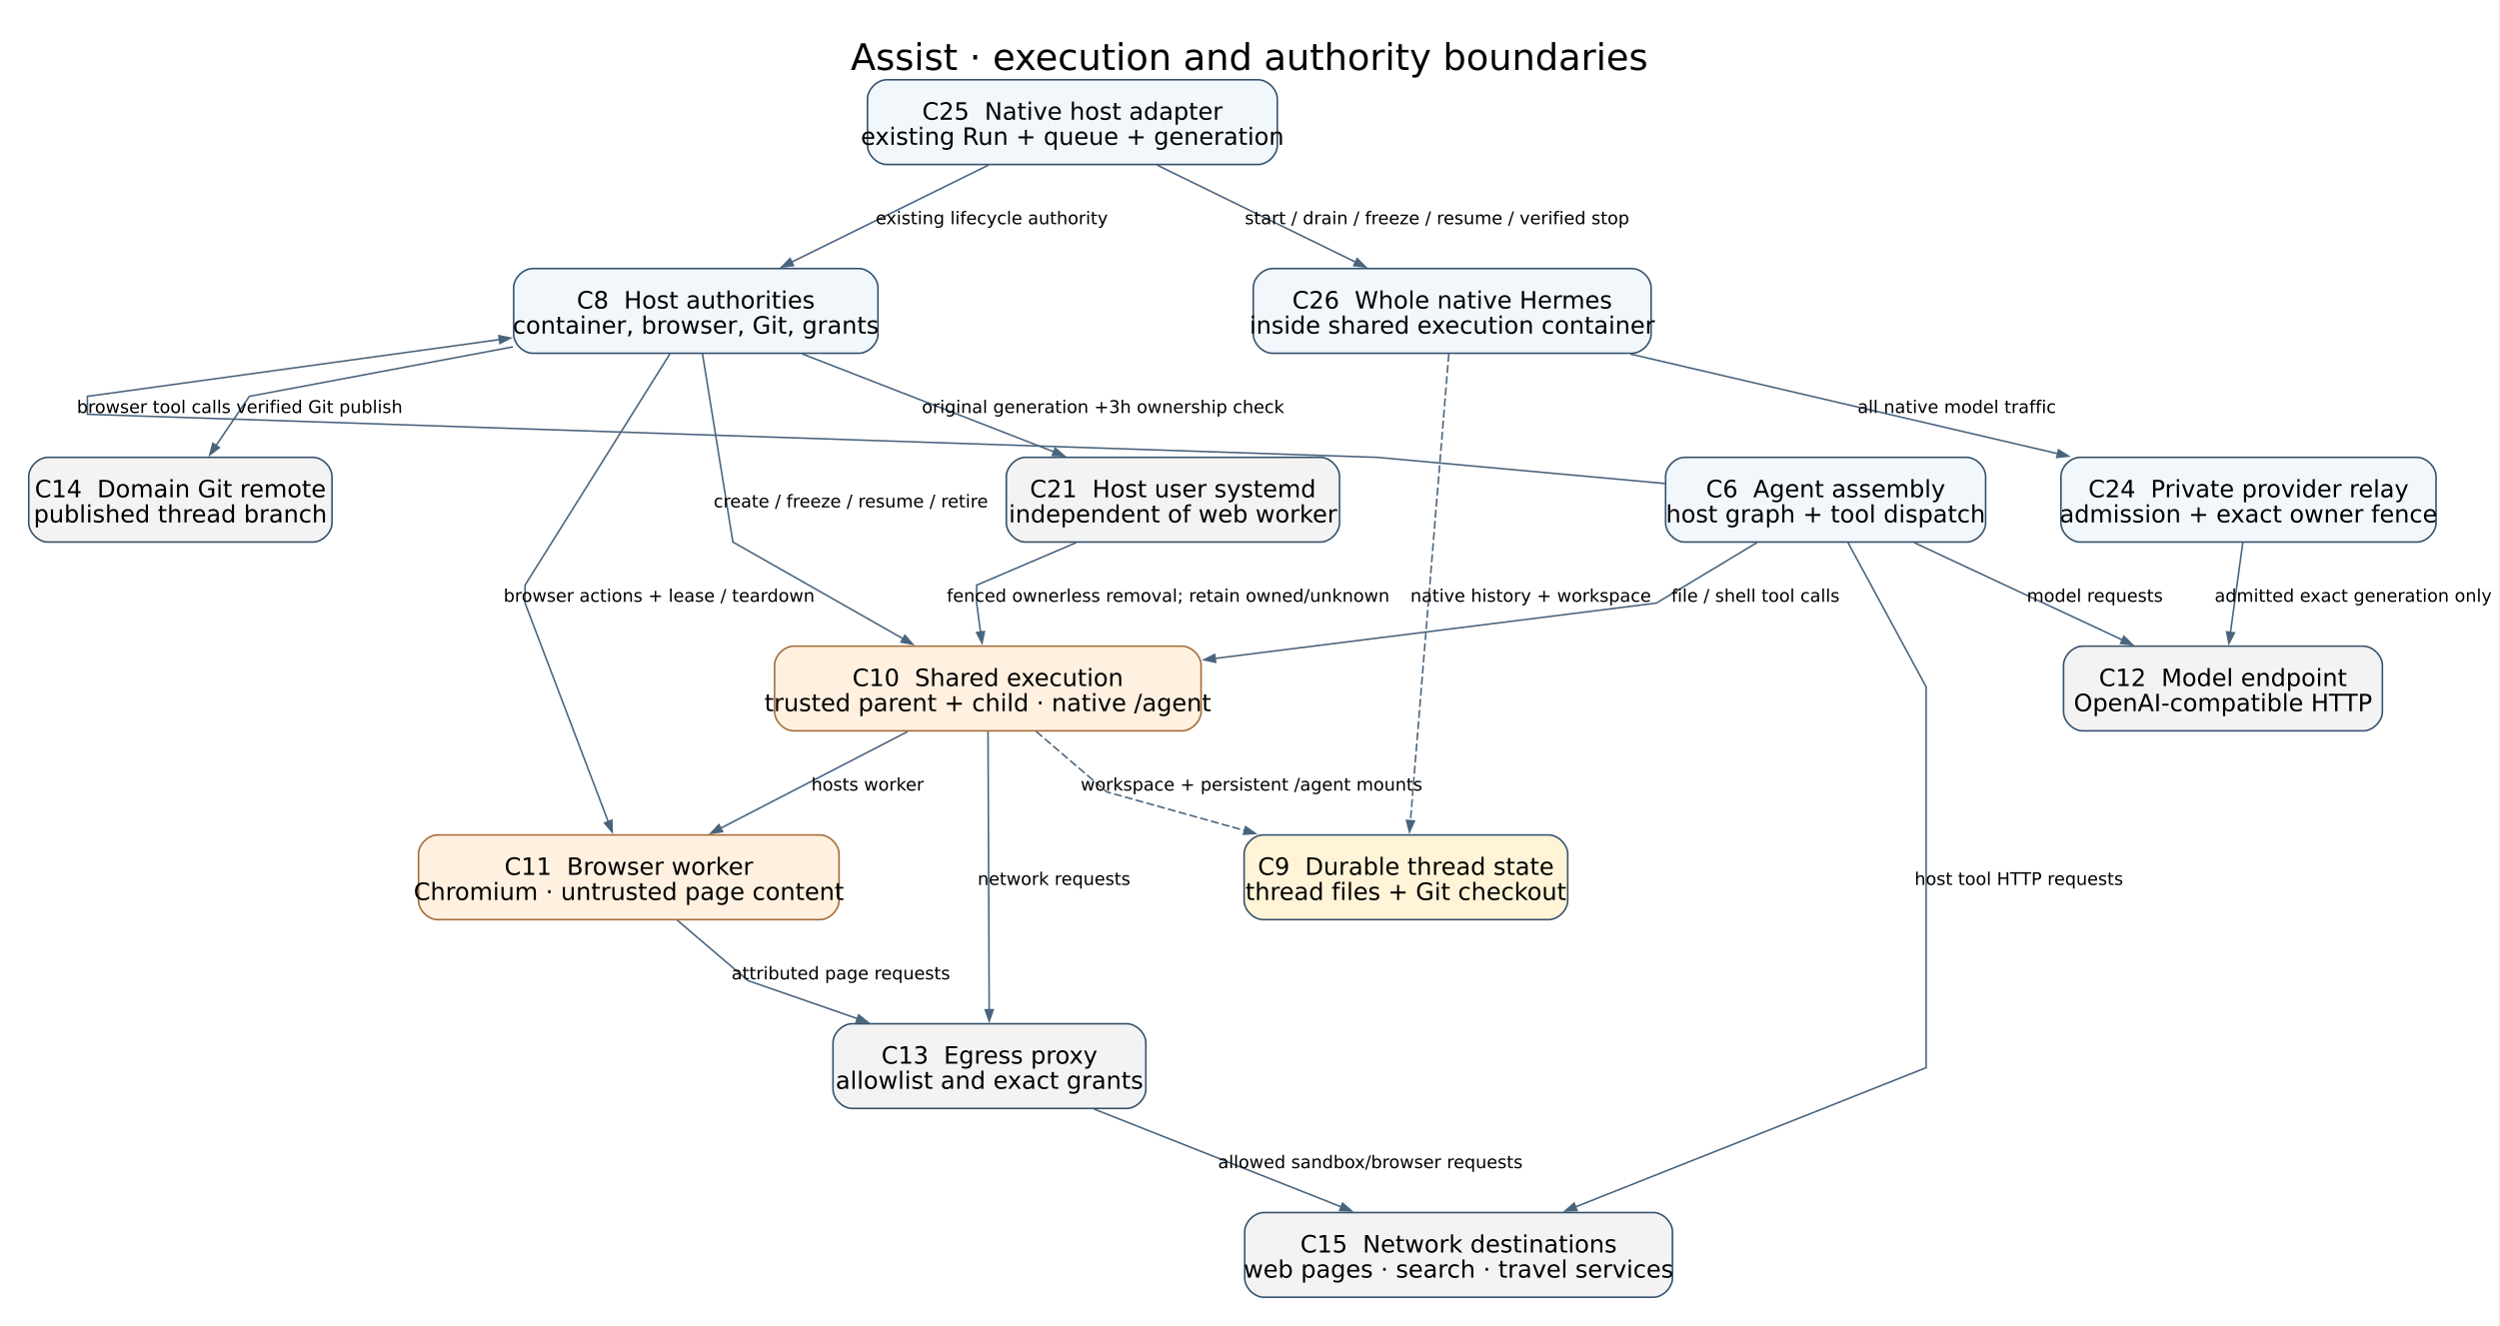
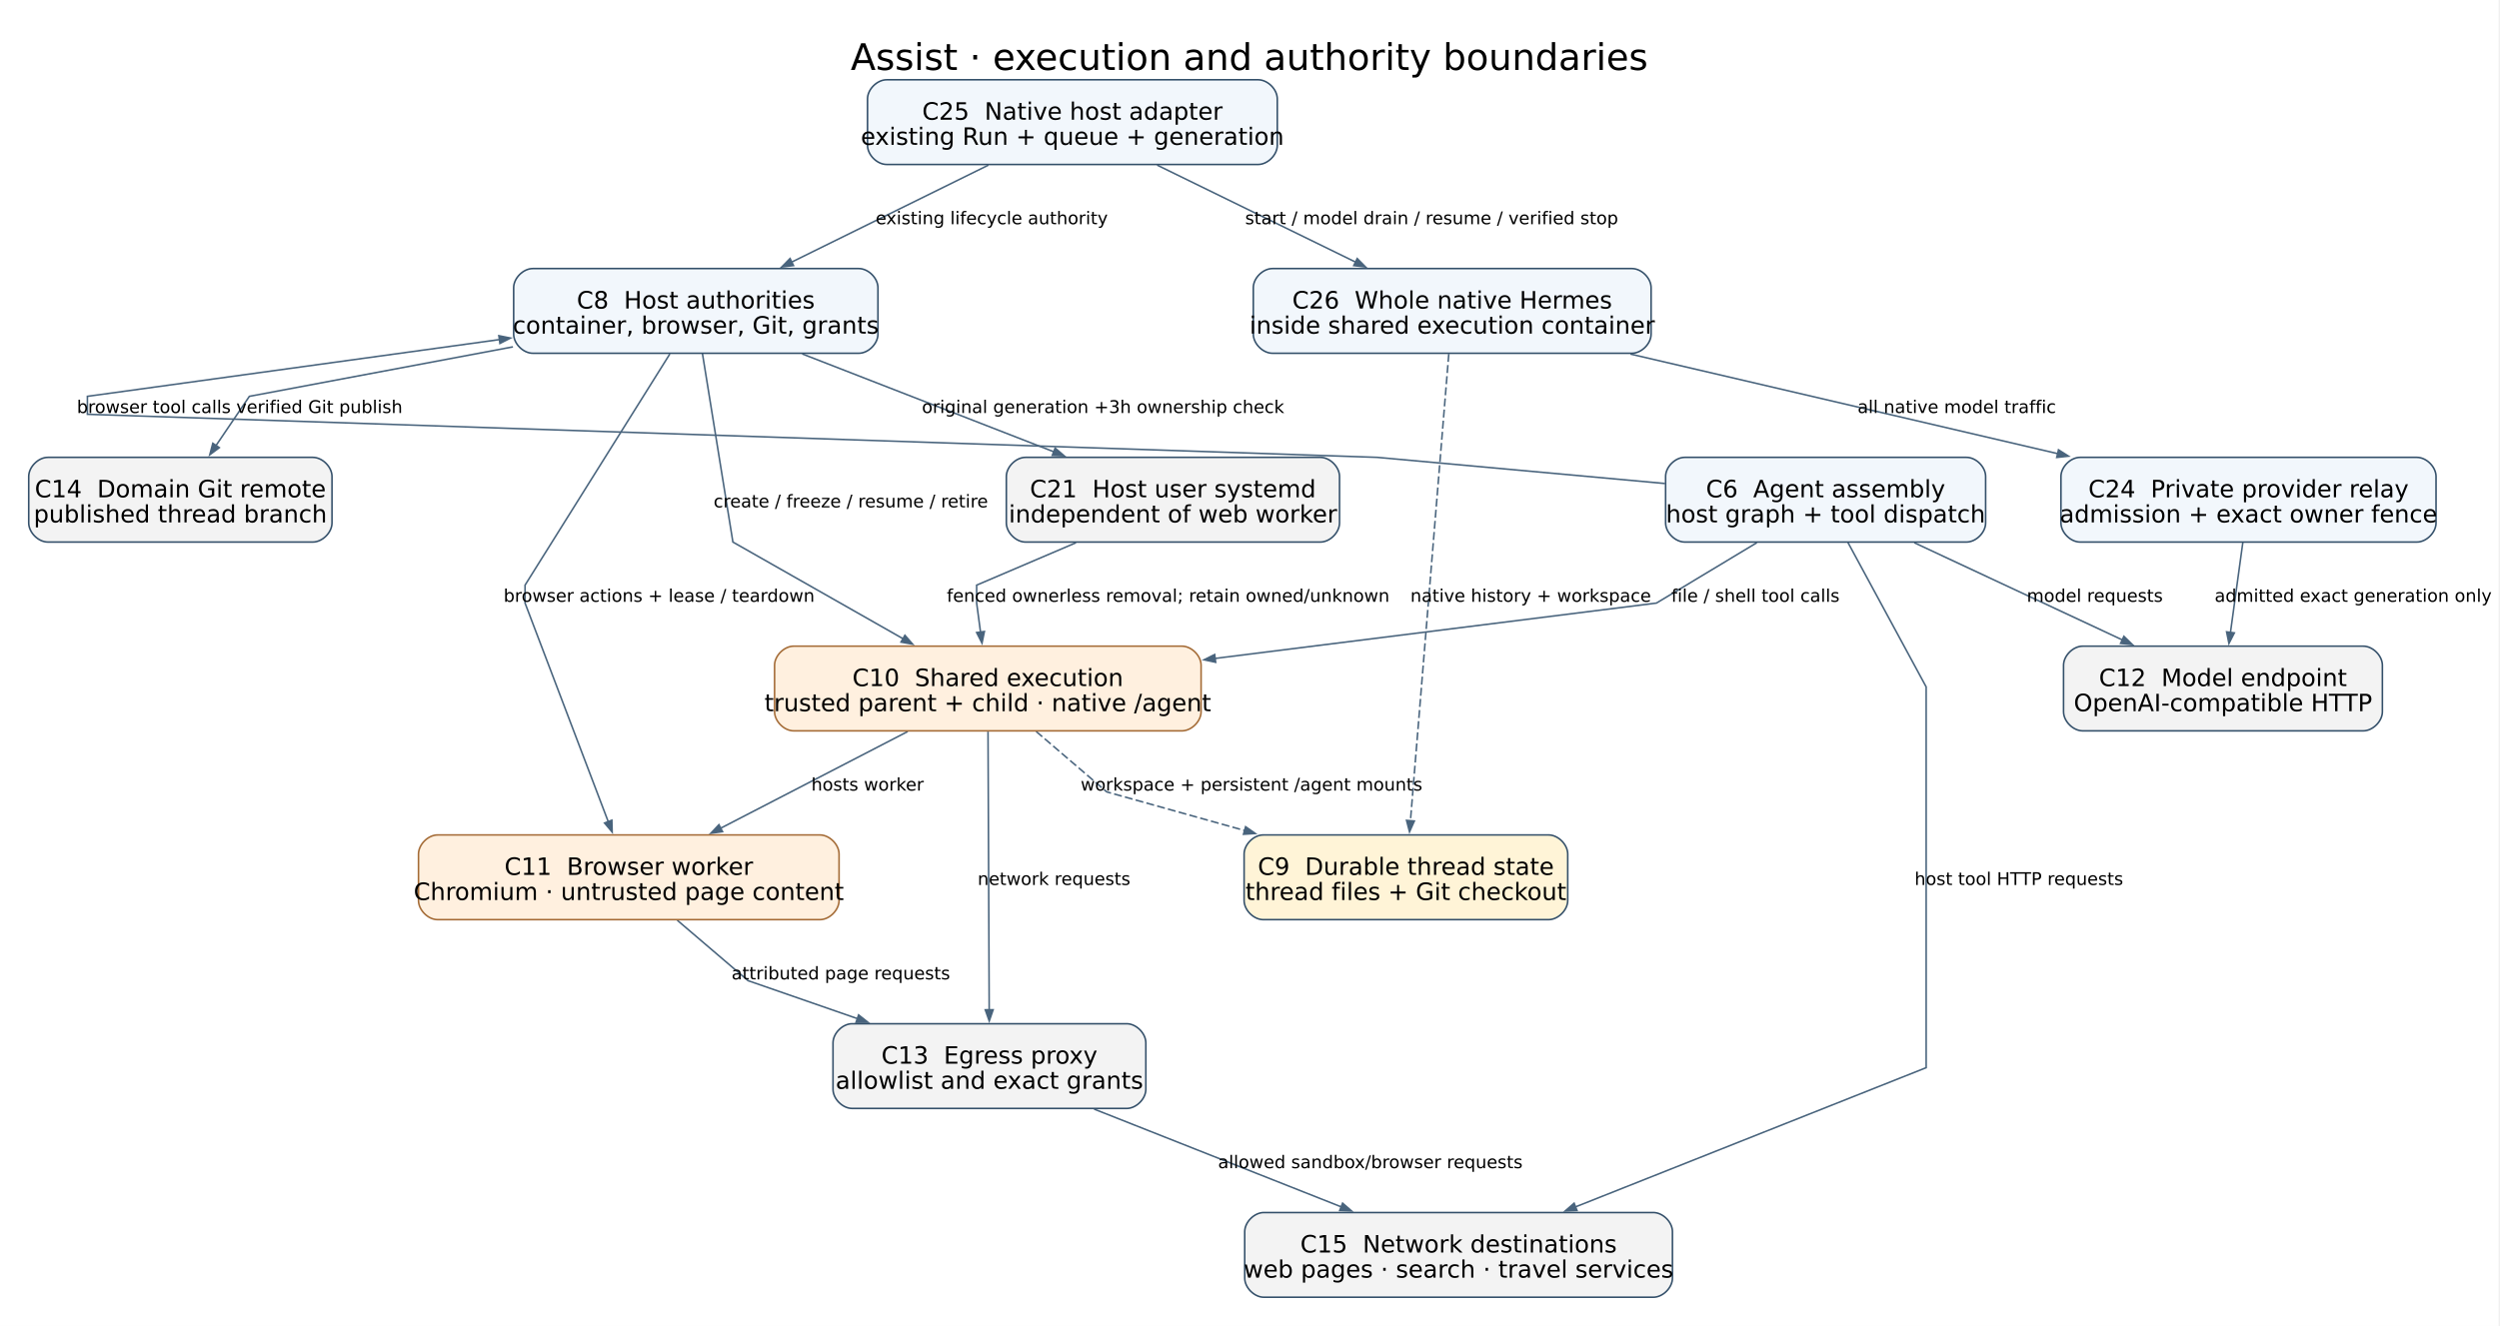
<svg xmlns="http://www.w3.org/2000/svg" width="1566pt" height="831pt" viewBox="0.00 0.00 1566.00 831.00">
  <g id="graph0" class="graph" transform="scale(1 1) rotate(0) translate(18 813.2)">
    <polygon fill="white" stroke="none" points="-18,18 -18,-813.2 1547.75,-813.2 1547.75,18 -18,18" />
    <text xml:space="preserve" text-anchor="middle" x="764.88" y="-769.35" font-family="DejaVu Sans" font-size="23.00">Assist · execution and authority boundaries</text>
    <g id="edge7" class="edge">
      <path fill="none" stroke="#49647d" d="M1025.37,-510.1C944.74,-517.43 845.02,-526.5 845.02,-526.5 845.02,-526.5 36.77,-553.5 36.77,-553.5 36.77,-553.5 36.77,-564.75 36.77,-564.75 36.77,-564.75 183.66,-585 295.08,-600.35" />
      <polygon fill="#49647d" stroke="#49647d" points="294.61,-602.76 301.88,-601.29 295.28,-597.91 294.61,-602.76" />
      <text xml:space="preserve" text-anchor="middle" x="78.4" y="-554.3" font-family="DejaVu Sans" font-size="11.00">browser tool calls</text>
    </g>
    <g id="edge6" class="edge">
      <path fill="none" stroke="#49647d" d="M1082.91,-473C1053.56,-455.34 1020.02,-435.15 1020.02,-435.15 1020.02,-435.15 864.84,-415.69 743.36,-400.45" />
      <polygon fill="#49647d" stroke="#49647d" points="743.79,-398.04 736.54,-399.6 743.18,-402.9 743.79,-398.04" />
      <text xml:space="preserve" text-anchor="middle" x="1082.05" y="-435.95" font-family="DejaVu Sans" font-size="11.00">file / shell tool calls</text>
    </g>
    <g id="edge8" class="edge">
      <path fill="none" stroke="#49647d" d="M1181.6,-472.98C1220.24,-454.93 1271.83,-430.82 1312,-412.05" />
      <polygon fill="#49647d" stroke="#49647d" points="1312.95,-414.31 1318.25,-409.13 1310.87,-409.87 1312.95,-414.31" />
      <text xml:space="preserve" text-anchor="middle" x="1294.74" y="-435.95" font-family="DejaVu Sans" font-size="11.00">model requests</text>
    </g>
    <g id="edge9" class="edge">
      <path fill="none" stroke="#49647d" d="M1140.01,-473.13C1158.57,-438.85 1189.03,-382.6 1189.03,-382.6 1189.03,-382.6 1189.03,-382.6 1189.03,-143.9 1189.03,-143.9 1055.92,-91.05 969.14,-56.58" />
      <polygon fill="#49647d" stroke="#49647d" points="970.23,-54.38 962.82,-54.08 968.42,-58.94 970.23,-54.38" />
      <text xml:space="preserve" text-anchor="middle" x="1247.15" y="-258.43" font-family="DejaVu Sans" font-size="11.00">host tool HTTP requests</text>
    </g>
    <g id="edge10" class="edge">
      <path fill="none" stroke="#49647d" d="M422.18,-591.57C428.87,-550.18 441.27,-473.4 441.27,-473.4 441.27,-473.4 501.43,-439.21 547.92,-412.79" />
      <polygon fill="#49647d" stroke="#49647d" points="549.06,-414.96 553.93,-409.37 546.63,-410.7 549.06,-414.96" />
      <text xml:space="preserve" text-anchor="middle" x="515.15" y="-495.13" font-family="DejaVu Sans" font-size="11.00">create / freeze / resume / retire</text>
    </g>
    <g id="edge13" class="edge">
      <path fill="none" stroke="#49647d" d="M401.77,-591.34C371.84,-543.54 311.02,-446.4 311.02,-446.4 311.02,-446.4 311.02,-435.15 311.02,-435.15 311.02,-435.15 344.18,-347.99 363.13,-298.16" />
      <polygon fill="#49647d" stroke="#49647d" points="365.42,-299.03 365.61,-291.62 360.84,-297.29 365.42,-299.03" />
      <text xml:space="preserve" text-anchor="middle" x="395.02" y="-435.95" font-family="DejaVu Sans" font-size="11.00">browser actions + lease / teardown</text>
    </g>
    <g id="edge14" class="edge">
      <path fill="none" stroke="#49647d" d="M303.43,-595.77C226.18,-581.26 138.27,-564.75 138.27,-564.75 138.27,-564.75 127.8,-549.29 117.16,-533.6" />
      <polygon fill="#49647d" stroke="#49647d" points="119.42,-532.57 113.47,-528.15 115.37,-535.32 119.42,-532.57" />
      <text xml:space="preserve" text-anchor="middle" x="182.15" y="-554.3" font-family="DejaVu Sans" font-size="11.00">verified Git publish</text>
    </g>
    <g id="edge11" class="edge">
      <path fill="none" stroke="#49647d" d="M484.75,-591.33C531.56,-573.12 594.17,-548.76 642.6,-529.91" />
      <polygon fill="#49647d" stroke="#49647d" points="643.2,-532.31 648.83,-527.49 641.42,-527.74 643.2,-532.31" />
      <text xml:space="preserve" text-anchor="middle" x="673.24" y="-554.3" font-family="DejaVu Sans" font-size="11.00">original generation +3h ownership check</text>
    </g>
    <g id="edge19" class="edge">
      <path fill="none" stroke="#49647d" stroke-dasharray="5,2" d="M631.33,-354.65C651.95,-336.99 675.52,-316.8 675.52,-316.8 675.52,-316.8 717.73,-304.97 762.09,-292.54" />
      <polygon fill="#49647d" stroke="#49647d" points="762.56,-294.95 768.64,-290.7 761.24,-290.23 762.56,-294.95" />
      <text xml:space="preserve" text-anchor="middle" x="766.27" y="-317.6" font-family="DejaVu Sans" font-size="11.00">workspace + persistent /agent mounts</text>
    </g>
    <g id="edge15" class="edge">
      <path fill="none" stroke="#49647d" d="M550.81,-354.63C515.96,-336.61 469.47,-312.57 433.2,-293.81" />
      <polygon fill="#49647d" stroke="#49647d" points="434.77,-291.87 427.43,-290.83 432.52,-296.22 434.77,-291.87" />
      <text xml:space="preserve" text-anchor="middle" x="525.65" y="-317.6" font-family="DejaVu Sans" font-size="11.00">hosts worker</text>
    </g>
    <g id="edge16" class="edge">
      <path fill="none" stroke="#49647d" d="M601.14,-354.59C601.32,-312 601.68,-227.43 601.88,-180.06" />
      <polygon fill="#49647d" stroke="#49647d" points="604.33,-180.2 601.91,-173.19 599.43,-180.18 604.33,-180.2" />
      <text xml:space="preserve" text-anchor="middle" x="642.5" y="-258.43" font-family="DejaVu Sans" font-size="11.00">network requests</text>
    </g>
    <g id="edge17" class="edge">
      <path fill="none" stroke="#49647d" d="M406.43,-236.3C427.12,-218.64 450.77,-198.45 450.77,-198.45 450.77,-198.45 483.97,-186.92 519.26,-174.66" />
      <polygon fill="#49647d" stroke="#49647d" points="520.05,-176.98 525.86,-172.36 518.44,-172.35 520.05,-176.98" />
      <text xml:space="preserve" text-anchor="middle" x="508.9" y="-199.25" font-family="DejaVu Sans" font-size="11.00">attributed page requests</text>
    </g>
    <g id="edge18" class="edge">
      <path fill="none" stroke="#49647d" d="M667.64,-117.93C713.57,-99.76 774.97,-75.46 822.55,-56.63" />
      <polygon fill="#49647d" stroke="#49647d" points="823.34,-58.95 828.95,-54.09 821.54,-54.39 823.34,-58.95" />
      <text xml:space="preserve" text-anchor="middle" x="840.72" y="-80.9" font-family="DejaVu Sans" font-size="11.00">allowed sandbox/browser requests</text>
    </g>
    <g id="edge1" class="edge">
      <path fill="none" stroke="#49647d" d="M601.36,-709.68C564.8,-691.66 516.04,-667.62 477.99,-648.86" />
      <polygon fill="#49647d" stroke="#49647d" points="479.25,-646.75 471.89,-645.86 477.09,-651.15 479.25,-646.75" />
      <text xml:space="preserve" text-anchor="middle" x="603.48" y="-672.65" font-family="DejaVu Sans" font-size="11.00">existing lifecycle authority</text>
    </g>
    <g id="edge2" class="edge">
      <path fill="none" stroke="#49647d" d="M707.14,-709.68C744,-691.66 793.18,-667.62 831.55,-648.86" />
      <polygon fill="#49647d" stroke="#49647d" points="832.5,-651.13 837.71,-645.85 830.35,-646.73 832.5,-651.13" />
-       <text xml:space="preserve" text-anchor="middle" x="882.54" y="-672.65" font-family="DejaVu Sans" font-size="11.00">start / drain / freeze / resume / verified stop</text>
+       <text xml:space="preserve" text-anchor="middle" x="879.16" y="-672.65" font-family="DejaVu Sans" font-size="11.00">start / model drain / resume / verified stop</text>
    </g>
    <g id="edge4" class="edge">
      <path fill="none" stroke="#49647d" d="M1387.47,-473.13C1385.17,-456.41 1382.16,-434.46 1379.67,-416.36" />
      <polygon fill="#49647d" stroke="#49647d" points="1382.15,-416.45 1378.77,-409.85 1377.3,-417.12 1382.15,-416.45" />
      <text xml:space="preserve" text-anchor="middle" x="1456.63" y="-435.95" font-family="DejaVu Sans" font-size="11.00">admitted exact generation only</text>
    </g>
    <g id="edge5" class="edge">
      <path fill="none" stroke="#49647d" stroke-dasharray="5,2" d="M889.89,-591.34C884.74,-528.6 871.61,-368.74 865.83,-298.37" />
      <polygon fill="#49647d" stroke="#49647d" points="868.3,-298.53 865.28,-291.76 863.42,-298.93 868.3,-298.53" />
      <text xml:space="preserve" text-anchor="middle" x="941.23" y="-435.95" font-family="DejaVu Sans" font-size="11.00">native history + workspace</text>
    </g>
    <g id="edge3" class="edge">
      <path fill="none" stroke="#49647d" d="M1003.7,-591.26C1083.28,-572.71 1190.11,-547.8 1271.42,-528.84" />
      <polygon fill="#49647d" stroke="#49647d" points="1271.97,-531.22 1278.23,-527.25 1270.86,-526.45 1271.97,-531.22" />
      <text xml:space="preserve" text-anchor="middle" x="1208.24" y="-554.3" font-family="DejaVu Sans" font-size="11.00">all native model traffic</text>
    </g>
    <g id="edge12" class="edge">
      <path fill="none" stroke="#49647d" d="M656.25,-472.98C625.26,-459.74 594.02,-446.4 594.02,-446.4 594.02,-446.4 594.02,-435.15 594.02,-435.15 594.02,-435.15 595.13,-426.84 596.46,-416.83" />
      <polygon fill="#49647d" stroke="#49647d" points="598.87,-417.33 597.37,-410.07 594.01,-416.68 598.87,-417.33" />
      <text xml:space="preserve" text-anchor="middle" x="714.02" y="-435.95" font-family="DejaVu Sans" font-size="11.00">fenced ownerless removal; retain owned/unknown</text>
    </g>
    <g id="node1" class="node">
      <path fill="#f2f7fc" stroke="#34506a" d="M1214.3,-526.5C1214.3,-526.5 1037.75,-526.5 1037.75,-526.5 1031.75,-526.5 1025.75,-520.5 1025.75,-514.5 1025.75,-514.5 1025.75,-485.4 1025.75,-485.4 1025.75,-479.4 1031.75,-473.4 1037.75,-473.4 1037.75,-473.4 1214.3,-473.4 1214.3,-473.4 1220.3,-473.4 1226.3,-479.4 1226.3,-485.4 1226.3,-485.4 1226.3,-514.5 1226.3,-514.5 1226.3,-520.5 1220.3,-526.5 1214.3,-526.5" />
      <text xml:space="preserve" text-anchor="middle" x="1126.03" y="-501.45" font-family="DejaVu Sans" font-size="15.00">C6  Agent assembly</text>
      <text xml:space="preserve" text-anchor="middle" x="1126.03" y="-485.7" font-family="DejaVu Sans" font-size="15.00">host graph + tool dispatch</text>
    </g>
    <g id="node2" class="node">
      <path fill="#f2f7fc" stroke="#34506a" d="M520.17,-644.85C520.17,-644.85 315.88,-644.85 315.88,-644.85 309.88,-644.85 303.88,-638.85 303.88,-632.85 303.88,-632.85 303.88,-603.75 303.88,-603.75 303.88,-597.75 309.88,-591.75 315.88,-591.75 315.88,-591.75 520.17,-591.75 520.17,-591.75 526.17,-591.75 532.17,-597.75 532.17,-603.75 532.17,-603.75 532.17,-632.85 532.17,-632.85 532.17,-638.85 526.17,-644.85 520.17,-644.85" />
      <text xml:space="preserve" text-anchor="middle" x="418.02" y="-619.8" font-family="DejaVu Sans" font-size="15.00">C8  Host authorities</text>
      <text xml:space="preserve" text-anchor="middle" x="418.02" y="-604.05" font-family="DejaVu Sans" font-size="15.00">container, browser, Git, grants</text>
    </g>
    <g id="node3" class="node">
      <path fill="#fff4d7" stroke="#34506a" d="M952.42,-289.8C952.42,-289.8 773.62,-289.8 773.62,-289.8 767.62,-289.8 761.62,-283.8 761.62,-277.8 761.62,-277.8 761.62,-248.7 761.62,-248.7 761.62,-242.7 767.62,-236.7 773.62,-236.7 773.62,-236.7 952.42,-236.7 952.42,-236.7 958.42,-236.7 964.42,-242.7 964.42,-248.7 964.42,-248.7 964.42,-277.8 964.42,-277.8 964.42,-283.8 958.42,-289.8 952.42,-289.8" />
      <text xml:space="preserve" text-anchor="middle" x="863.02" y="-264.75" font-family="DejaVu Sans" font-size="15.00">C9  Durable thread state</text>
      <text xml:space="preserve" text-anchor="middle" x="863.02" y="-249" font-family="DejaVu Sans" font-size="15.00">thread files + Git checkout</text>
    </g>
    <g id="node4" class="node">
      <path fill="#fff0df" stroke="#a46b36" d="M722.67,-408.15C722.67,-408.15 479.38,-408.15 479.38,-408.15 473.38,-408.15 467.38,-402.15 467.38,-396.15 467.38,-396.15 467.38,-367.05 467.38,-367.05 467.38,-361.05 473.38,-355.05 479.38,-355.05 479.38,-355.05 722.67,-355.05 722.67,-355.05 728.67,-355.05 734.67,-361.05 734.67,-367.05 734.67,-367.05 734.67,-396.15 734.67,-396.15 734.67,-402.15 728.67,-408.15 722.67,-408.15" />
      <text xml:space="preserve" text-anchor="middle" x="601.02" y="-383.1" font-family="DejaVu Sans" font-size="15.00">C10  Shared execution</text>
      <text xml:space="preserve" text-anchor="middle" x="601.02" y="-367.35" font-family="DejaVu Sans" font-size="15.00">trusted parent + child · native /agent</text>
    </g>
    <g id="node5" class="node">
      <path fill="#fff0df" stroke="#a46b36" d="M495.8,-289.8C495.8,-289.8 256.25,-289.8 256.25,-289.8 250.25,-289.8 244.25,-283.8 244.25,-277.8 244.25,-277.8 244.25,-248.7 244.25,-248.7 244.25,-242.7 250.25,-236.7 256.25,-236.7 256.25,-236.7 495.8,-236.7 495.8,-236.7 501.8,-236.7 507.8,-242.7 507.8,-248.7 507.8,-248.7 507.8,-277.8 507.8,-277.8 507.8,-283.8 501.8,-289.8 495.8,-289.8" />
      <text xml:space="preserve" text-anchor="middle" x="376.02" y="-264.75" font-family="DejaVu Sans" font-size="15.00">C11  Browser worker</text>
      <text xml:space="preserve" text-anchor="middle" x="376.02" y="-249" font-family="DejaVu Sans" font-size="15.00">Chromium · untrusted page content</text>
    </g>
    <g id="node6" class="node">
      <path fill="#f3f3f3" stroke="#34506a" d="M1462.93,-408.15C1462.93,-408.15 1287.12,-408.15 1287.12,-408.15 1281.12,-408.15 1275.12,-402.15 1275.12,-396.15 1275.12,-396.15 1275.12,-367.05 1275.12,-367.05 1275.12,-361.05 1281.12,-355.05 1287.12,-355.05 1287.12,-355.05 1462.93,-355.05 1462.93,-355.05 1468.93,-355.05 1474.93,-361.05 1474.93,-367.05 1474.93,-367.05 1474.93,-396.15 1474.93,-396.15 1474.93,-402.15 1468.93,-408.15 1462.93,-408.15" />
      <text xml:space="preserve" text-anchor="middle" x="1375.03" y="-383.1" font-family="DejaVu Sans" font-size="15.00">C12  Model endpoint</text>
      <text xml:space="preserve" text-anchor="middle" x="1375.03" y="-367.35" font-family="DejaVu Sans" font-size="15.00">OpenAI-compatible HTTP</text>
    </g>
    <g id="node7" class="node">
      <path fill="#f3f3f3" stroke="#34506a" d="M688.05,-171.45C688.05,-171.45 516,-171.45 516,-171.45 510,-171.45 504,-165.45 504,-159.45 504,-159.45 504,-130.35 504,-130.35 504,-124.35 510,-118.35 516,-118.35 516,-118.35 688.05,-118.35 688.05,-118.35 694.05,-118.35 700.05,-124.35 700.05,-130.35 700.05,-130.35 700.05,-159.45 700.05,-159.45 700.05,-165.45 694.05,-171.45 688.05,-171.45" />
      <text xml:space="preserve" text-anchor="middle" x="602.02" y="-146.4" font-family="DejaVu Sans" font-size="15.00">C13  Egress proxy</text>
      <text xml:space="preserve" text-anchor="middle" x="602.02" y="-130.65" font-family="DejaVu Sans" font-size="15.00">allowlist and exact grants</text>
    </g>
    <g id="node8" class="node">
      <path fill="#f3f3f3" stroke="#34506a" d="M178.05,-526.5C178.05,-526.5 12,-526.5 12,-526.5 6,-526.5 0,-520.5 0,-514.5 0,-514.5 0,-485.4 0,-485.4 0,-479.4 6,-473.4 12,-473.4 12,-473.4 178.05,-473.4 178.05,-473.4 184.05,-473.4 190.05,-479.4 190.05,-485.4 190.05,-485.4 190.05,-514.5 190.05,-514.5 190.05,-520.5 184.05,-526.5 178.05,-526.5" />
      <text xml:space="preserve" text-anchor="middle" x="95.02" y="-501.45" font-family="DejaVu Sans" font-size="15.00">C14  Domain Git remote</text>
      <text xml:space="preserve" text-anchor="middle" x="95.02" y="-485.7" font-family="DejaVu Sans" font-size="15.00">published thread branch</text>
    </g>
    <g id="node9" class="node">
      <path fill="#f3f3f3" stroke="#34506a" d="M1018.05,-53.1C1018.05,-53.1 774,-53.1 774,-53.1 768,-53.1 762,-47.1 762,-41.1 762,-41.1 762,-12 762,-12 762,-6 768,0 774,0 774,0 1018.05,0 1018.05,0 1024.05,0 1030.05,-6 1030.05,-12 1030.05,-12 1030.05,-41.1 1030.05,-41.1 1030.05,-47.1 1024.05,-53.1 1018.05,-53.1" />
      <text xml:space="preserve" text-anchor="middle" x="896.02" y="-28.05" font-family="DejaVu Sans" font-size="15.00">C15  Network destinations</text>
      <text xml:space="preserve" text-anchor="middle" x="896.02" y="-12.3" font-family="DejaVu Sans" font-size="15.00">web pages · search · travel services</text>
    </g>
    <g id="node10" class="node">
      <path fill="#f2f7fc" stroke="#34506a" d="M770.42,-763.2C770.42,-763.2 537.62,-763.2 537.62,-763.2 531.62,-763.2 525.62,-757.2 525.62,-751.2 525.62,-751.2 525.62,-722.1 525.62,-722.1 525.62,-716.1 531.62,-710.1 537.62,-710.1 537.62,-710.1 770.42,-710.1 770.42,-710.1 776.42,-710.1 782.42,-716.1 782.42,-722.1 782.42,-722.1 782.42,-751.2 782.42,-751.2 782.42,-757.2 776.42,-763.2 770.42,-763.2" />
      <text xml:space="preserve" text-anchor="middle" x="654.02" y="-738.15" font-family="DejaVu Sans" font-size="15.00">C25  Native host adapter</text>
      <text xml:space="preserve" text-anchor="middle" x="654.02" y="-722.4" font-family="DejaVu Sans" font-size="15.00">existing Run + queue + generation</text>
    </g>
    <g id="node11" class="node">
      <path fill="#f2f7fc" stroke="#34506a" d="M1496.55,-526.5C1496.55,-526.5 1285.5,-526.5 1285.5,-526.5 1279.5,-526.5 1273.5,-520.5 1273.5,-514.5 1273.5,-514.5 1273.5,-485.4 1273.5,-485.4 1273.5,-479.4 1279.5,-473.4 1285.5,-473.4 1285.5,-473.4 1496.55,-473.4 1496.55,-473.4 1502.55,-473.4 1508.55,-479.4 1508.55,-485.4 1508.55,-485.4 1508.55,-514.5 1508.55,-514.5 1508.55,-520.5 1502.55,-526.5 1496.55,-526.5" />
      <text xml:space="preserve" text-anchor="middle" x="1391.03" y="-501.45" font-family="DejaVu Sans" font-size="15.00">C24  Private provider relay</text>
      <text xml:space="preserve" text-anchor="middle" x="1391.03" y="-485.7" font-family="DejaVu Sans" font-size="15.00">admission + exact owner fence</text>
    </g>
    <g id="node12" class="node">
      <path fill="#f2f7fc" stroke="#34506a" d="M1004.67,-644.85C1004.67,-644.85 779.38,-644.85 779.38,-644.85 773.38,-644.85 767.38,-638.85 767.38,-632.85 767.38,-632.85 767.38,-603.75 767.38,-603.75 767.38,-597.75 773.38,-591.75 779.38,-591.75 779.38,-591.75 1004.67,-591.75 1004.67,-591.75 1010.67,-591.75 1016.67,-597.75 1016.67,-603.75 1016.67,-603.75 1016.67,-632.85 1016.67,-632.85 1016.67,-638.85 1010.67,-644.85 1004.67,-644.85" />
      <text xml:space="preserve" text-anchor="middle" x="892.02" y="-619.8" font-family="DejaVu Sans" font-size="15.00">C26  Whole native Hermes</text>
      <text xml:space="preserve" text-anchor="middle" x="892.02" y="-604.05" font-family="DejaVu Sans" font-size="15.00">inside shared execution container</text>
    </g>
    <g id="node13" class="node">
      <path fill="#f3f3f3" stroke="#34506a" d="M809.42,-526.5C809.42,-526.5 624.62,-526.5 624.62,-526.5 618.62,-526.5 612.62,-520.5 612.62,-514.5 612.62,-514.5 612.62,-485.4 612.62,-485.4 612.62,-479.4 618.62,-473.4 624.62,-473.4 624.62,-473.4 809.42,-473.4 809.42,-473.4 815.42,-473.4 821.42,-479.4 821.42,-485.4 821.42,-485.4 821.42,-514.5 821.42,-514.5 821.42,-520.5 815.42,-526.5 809.42,-526.5" />
      <text xml:space="preserve" text-anchor="middle" x="717.02" y="-501.45" font-family="DejaVu Sans" font-size="15.00">C21  Host user systemd</text>
      <text xml:space="preserve" text-anchor="middle" x="717.02" y="-485.7" font-family="DejaVu Sans" font-size="15.00">independent of web worker</text>
    </g>
  </g>
</svg>
